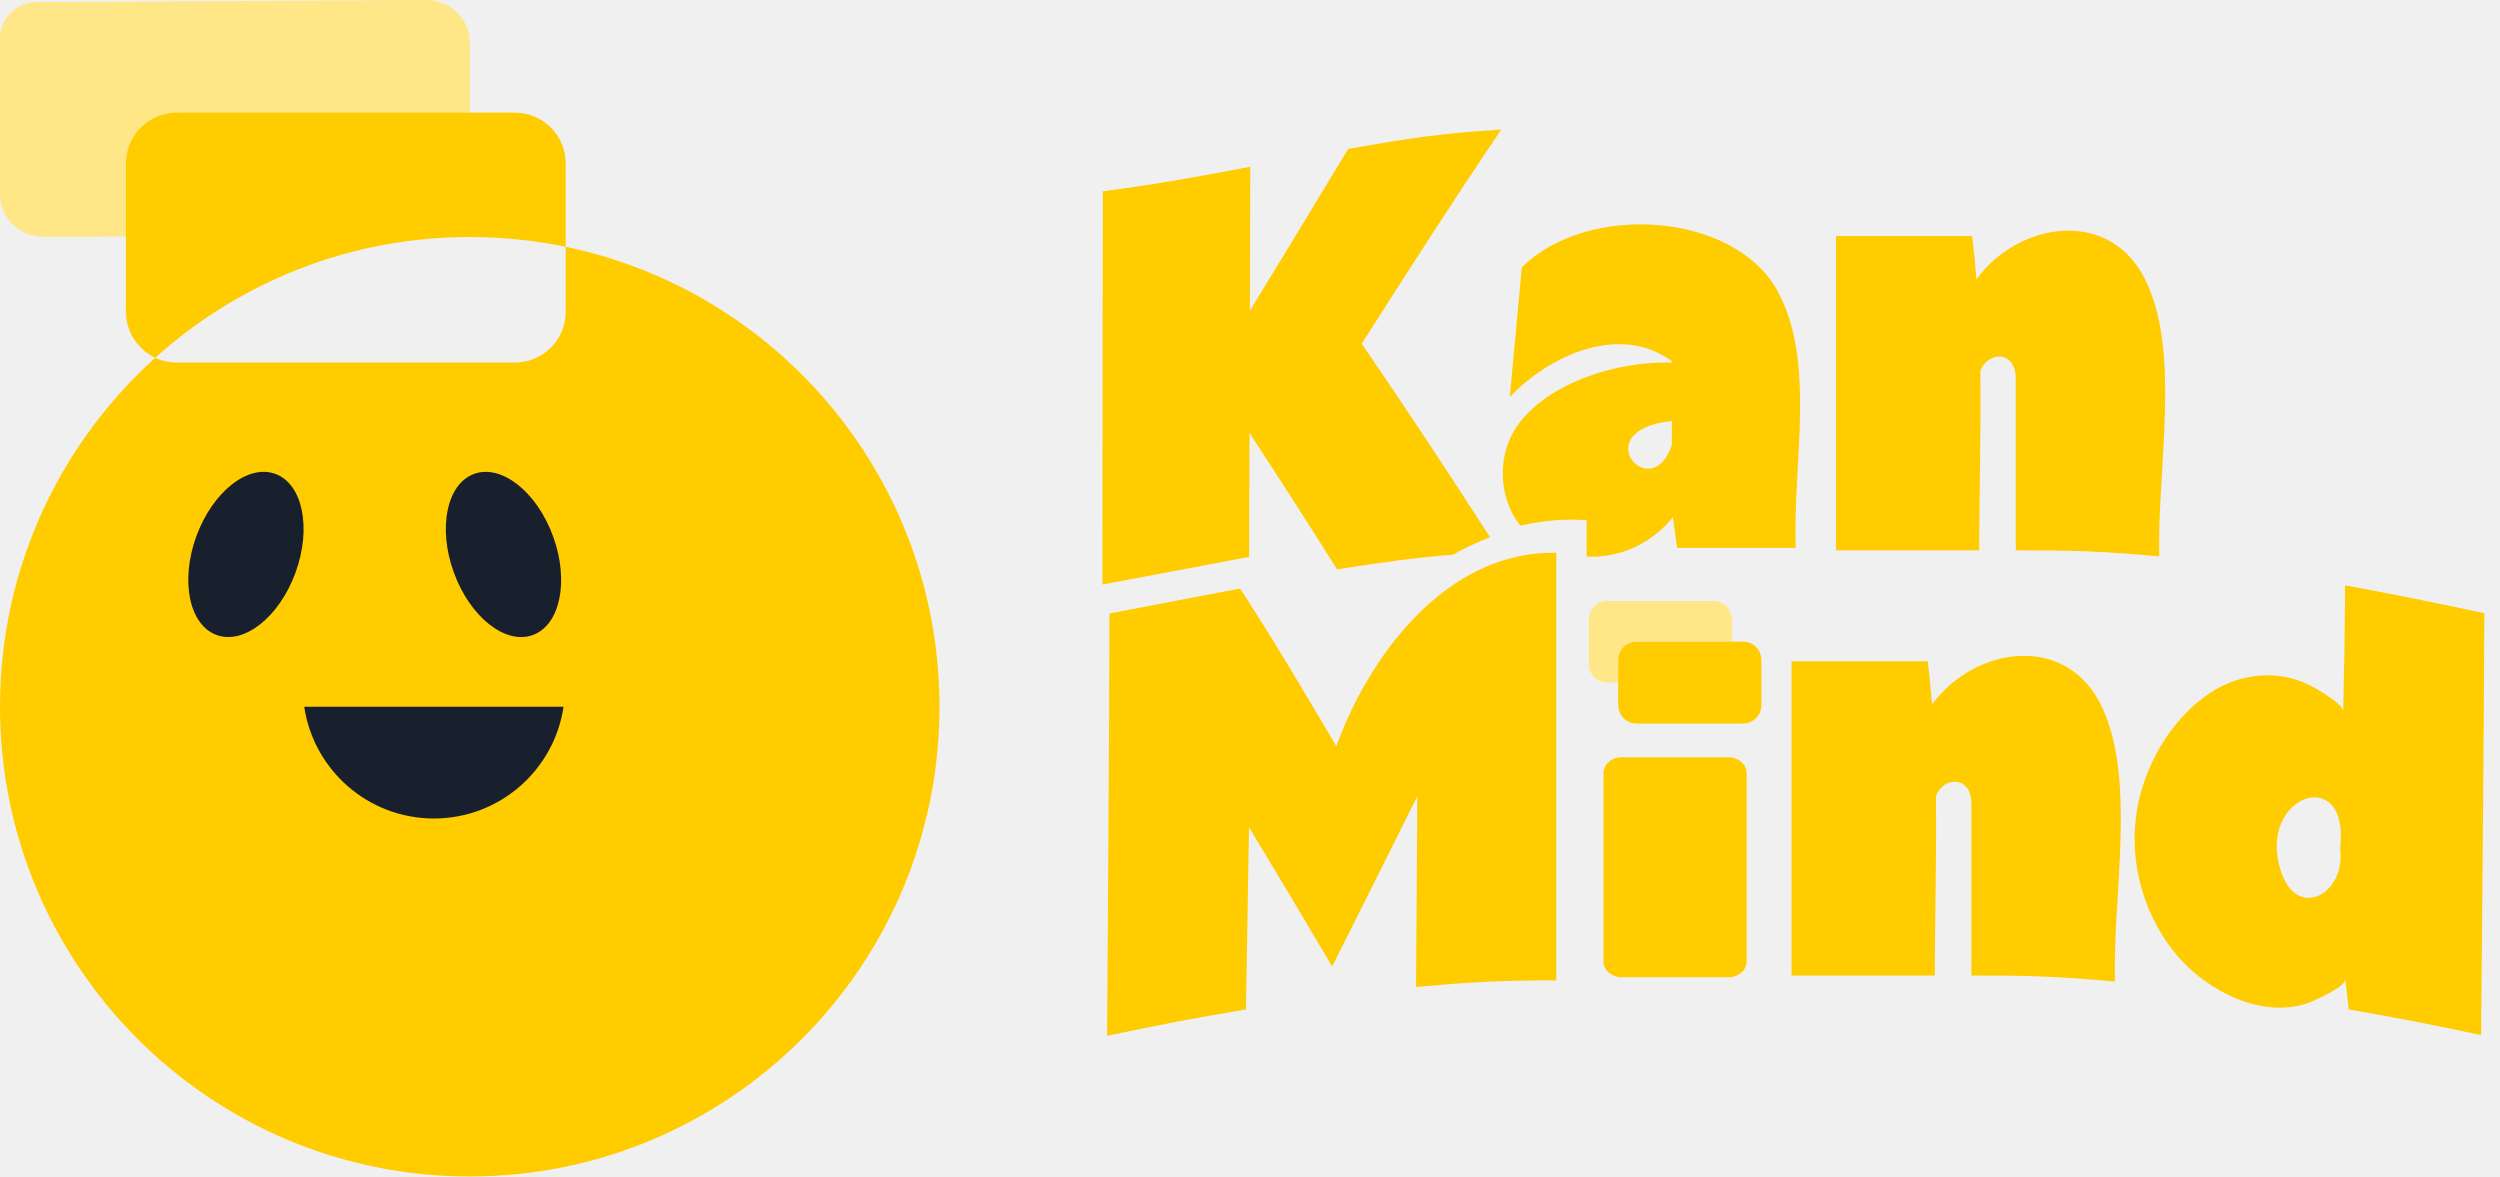
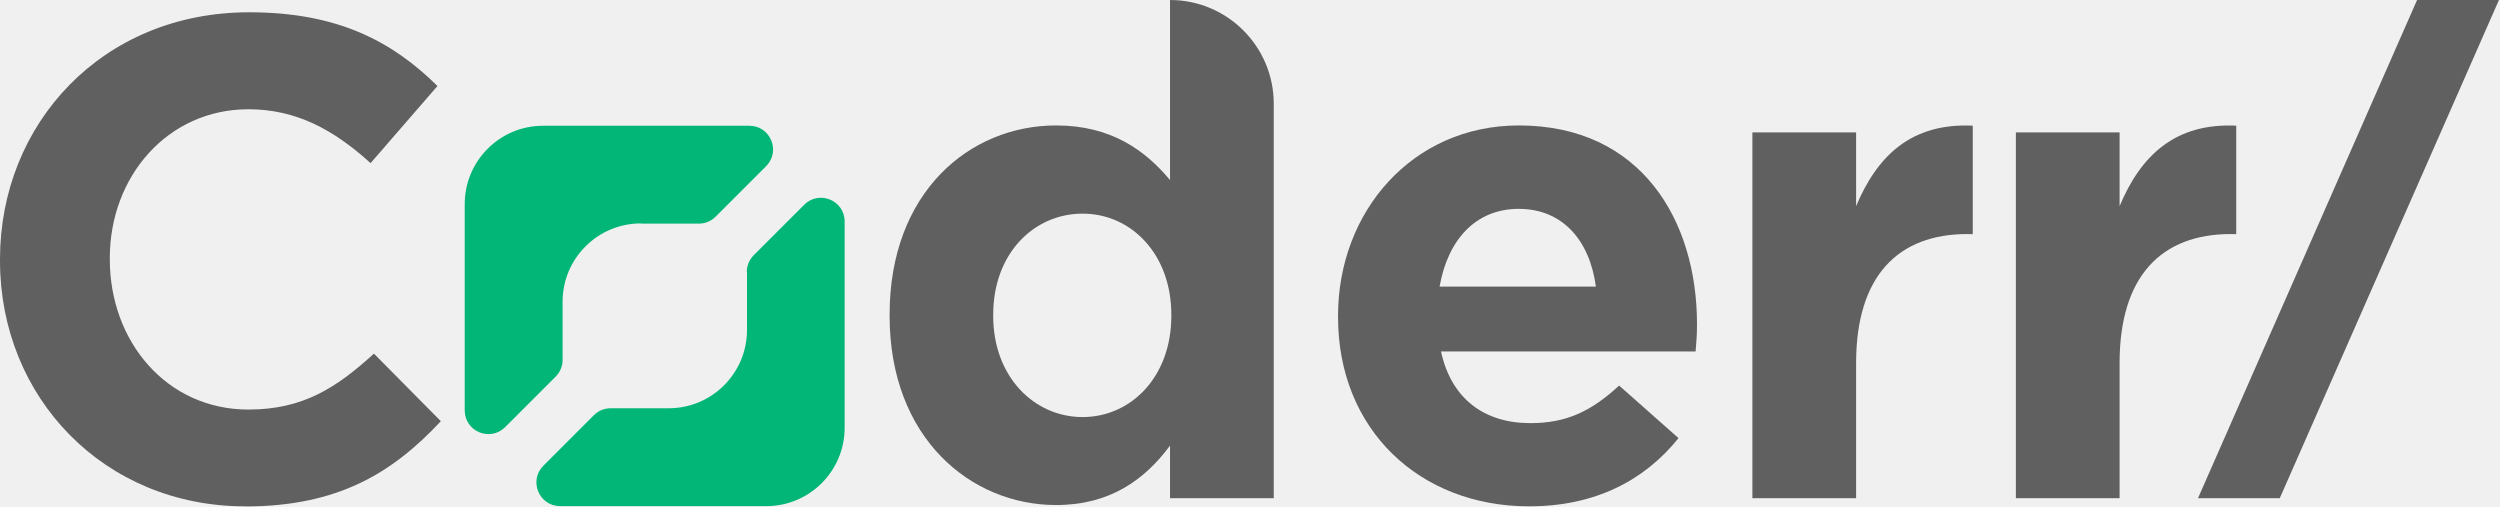
- <svg xmlns="http://www.w3.org/2000/svg" width="85" height="40" viewBox="0 0 85 40" fill="none">
-   <g clip-path="url(#clip0_67_494)">
-     <path d="M42.482 14.716C43.486 16.254 44.482 17.8 45.46 19.357C47.08 19.105 48.097 18.963 49.4 18.86C49.806 18.629 50.227 18.429 50.662 18.266C49.239 16.052 47.783 13.86 46.299 11.684C47.856 9.241 49.419 6.802 51.043 4.406C48.942 4.536 47.922 4.701 45.839 5.06C44.73 6.899 43.616 8.734 42.495 10.567C42.499 8.934 42.505 7.303 42.509 5.67C40.567 6.033 39.579 6.225 37.495 6.505C37.491 10.961 37.486 15.419 37.482 19.874C39.146 19.565 40.806 19.245 42.47 18.934C42.474 17.528 42.478 16.12 42.482 14.713V14.716Z" fill="#FFCC00" />
-     <path d="M56.878 17.586C56.928 17.947 56.963 18.203 57.021 18.628H61.058C60.938 15.809 61.779 12.222 60.394 9.821C58.893 7.219 53.973 6.879 51.742 9.092C51.577 10.854 51.495 11.735 51.332 13.5C52.666 12.088 55.06 10.982 56.841 12.277V12.331C55.054 12.267 52.684 12.972 51.614 14.44C50.885 15.442 50.936 16.925 51.689 17.873C52.423 17.702 53.179 17.632 53.944 17.685V18.922C55.091 18.984 56.161 18.465 56.876 17.591L56.878 17.586ZM56.843 14.312V15.127C56.161 17.221 53.874 14.628 56.843 14.312Z" fill="#FFCC00" />
-     <path d="M67.33 12.625C67.563 11.932 68.579 11.889 68.536 12.934V18.711C70.482 18.711 71.46 18.736 73.414 18.918C73.346 15.913 74.142 12.072 72.979 9.59C71.781 7.033 68.639 7.526 67.198 9.497C67.159 9.004 67.113 8.515 67.053 8.027H62.423V18.711H67.291C67.297 16.695 67.357 14.658 67.33 12.625Z" fill="#FFCC00" />
-     <path d="M65.821 27.08C66.054 26.388 67.07 26.344 67.027 27.39V33.167C68.973 33.167 69.951 33.192 71.905 33.373C71.837 30.369 72.633 26.528 71.47 24.045C70.272 21.489 67.13 21.981 65.689 23.953C65.65 23.46 65.604 22.971 65.544 22.483H60.913V33.167H65.781C65.788 31.151 65.847 29.113 65.821 27.08Z" fill="#FFCC00" />
-     <path d="M45.435 25.375C44.373 23.573 43.309 21.761 42.161 20.01C40.427 20.334 39.546 20.513 37.722 20.86C37.711 25.645 37.672 30.431 37.641 35.217C39.513 34.827 40.462 34.639 42.363 34.32C42.398 32.256 42.433 30.19 42.466 28.126C43.594 29.992 44.155 30.938 45.293 32.86C46.264 30.932 47.229 29 48.19 27.068C48.175 29.231 48.161 31.394 48.146 33.557C50.058 33.386 51.014 33.332 52.913 33.334V18.796C49.225 18.715 46.573 22.231 45.433 25.375H45.435Z" fill="#FFCC00" />
-     <path d="M58.767 25.748H55.136C54.794 25.748 54.518 25.99 54.518 26.289V32.687C54.518 32.983 54.794 33.225 55.136 33.225H58.767C59.109 33.225 59.386 32.983 59.386 32.687V26.289C59.386 25.99 59.109 25.748 58.767 25.748Z" fill="#FFCC00" />
-     <path d="M58.876 20.979C58.839 20.674 58.581 20.435 58.266 20.435H54.635C54.293 20.435 54.017 20.711 54.017 21.054V22.579C54.017 22.833 54.167 23.052 54.383 23.148C54.46 23.183 54.544 23.204 54.635 23.204H55.019V22.437C55.019 22.093 55.295 21.814 55.637 21.814H58.885V21.052C58.885 21.027 58.88 21.002 58.876 20.977V20.979Z" fill="#FFE787" />
-     <path d="M79.736 19.903C79.722 21.621 79.707 22.474 79.67 24.181C79.674 23.957 78.895 23.501 78.72 23.4C78.355 23.19 77.953 23.047 77.534 22.99C76.74 22.88 75.901 23.082 75.227 23.507C73.777 24.419 72.808 26.171 72.614 27.845C72.425 29.499 72.953 31.235 74.035 32.503C75.052 33.695 76.915 34.656 78.484 34.097C78.683 34.027 79.769 33.54 79.74 33.297C79.788 33.707 79.81 33.911 79.858 34.322C81.592 34.621 82.478 34.798 84.357 35.192C84.398 30.41 84.447 25.631 84.468 20.849C82.588 20.452 81.639 20.252 79.738 19.903H79.736ZM77.561 29.649C76.68 27.045 79.918 25.909 79.565 28.854C79.775 30.357 78.126 31.32 77.561 29.649Z" fill="#FFCC00" />
-     <path d="M59.507 21.864C59.433 21.833 59.353 21.817 59.268 21.817H55.637C55.295 21.817 55.019 22.095 55.019 22.439V23.973C55.019 24.32 55.295 24.6 55.637 24.6H59.268C59.61 24.6 59.887 24.32 59.887 23.973V22.439C59.887 22.181 59.73 21.959 59.507 21.866V21.864Z" fill="#FFCC00" />
-     <g clip-path="url(#clip1_67_494)">
-       <path d="M15.975 1.445V6.538C15.975 7.336 15.316 7.984 14.501 7.984L1.474 8.056C0.66 8.056 0 7.408 0 6.61V1.297C0 0.936 0.163 0.608 0.419 0.381C0.637 0.188 0.922 0.072 1.241 0.072L14.499 0C15.313 0 15.973 0.647 15.973 1.445H15.975Z" fill="#FFE787" />
-       <path d="M31.942 24.029C31.942 32.849 24.792 40 15.971 40C7.151 40 0 32.849 0 24.029C0 15.208 7.151 8.058 15.971 8.058C24.792 8.058 31.942 15.208 31.942 24.029ZM17.509 3.831H6.008C5.056 3.831 4.282 4.606 4.282 5.561V10.596C4.282 11.55 5.056 12.326 6.008 12.326H17.509C18.462 12.326 19.235 11.55 19.235 10.596V5.561C19.235 4.606 18.462 3.831 17.509 3.831Z" fill="#FFCC00" />
-       <path d="M10.344 24.029C10.662 26.179 12.515 27.829 14.753 27.829C16.99 27.829 18.843 26.179 19.161 24.029H10.342H10.344Z" fill="#18202E" />
-       <path d="M10.049 19.465C10.6 17.952 10.291 16.45 9.359 16.111C8.427 15.772 7.225 16.724 6.674 18.237C6.124 19.75 6.433 21.251 7.365 21.59C8.297 21.93 9.499 20.978 10.049 19.465Z" fill="#18202E" />
-       <path d="M18.116 21.591C19.047 21.252 19.357 19.751 18.806 18.238C18.255 16.725 17.053 15.773 16.121 16.112C15.189 16.451 14.88 17.953 15.431 19.466C15.982 20.979 17.183 21.931 18.116 21.591Z" fill="#18202E" />
-     </g>
+ <svg xmlns="http://www.w3.org/2000/svg" width="158" height="32" viewBox="0 0 158 32" fill="none">
+   <g clip-path="url(#clip0_170_114)">
+     <path d="M15.485 32C6.596 32 0 25.143 0 16.474V16.384C0 7.804 6.473 0.776 15.746 0.776C21.436 0.776 24.848 2.677 27.648 5.436L23.42 10.31C21.093 8.196 18.718 6.905 15.698 6.905C10.612 6.905 6.94 11.133 6.94 16.309V16.398C6.94 21.574 10.523 25.884 15.698 25.884C19.151 25.884 21.265 24.505 23.633 22.349L27.861 26.619C24.759 29.941 21.306 32.007 15.485 32.007V32Z" fill="#606060" />
+     <path d="M47.211 17.174V20.853C47.211 23.585 44.994 25.802 42.262 25.802H38.59C38.191 25.802 37.814 25.96 37.532 26.241L34.341 29.433C33.4 30.373 34.066 31.986 35.398 31.986H48.432C51.164 31.986 53.381 29.769 53.381 27.037V13.996C53.381 12.664 51.775 11.998 50.828 12.939L47.636 16.13C47.355 16.412 47.197 16.789 47.197 17.187L47.211 17.174ZM40.491 14.133H44.17C44.568 14.133 44.946 13.975 45.227 13.694L48.419 10.502C49.359 9.562 48.693 7.948 47.362 7.948H34.32C31.588 7.948 29.371 10.166 29.371 12.897V25.939C29.371 27.271 30.977 27.936 31.924 26.996L35.116 23.804C35.398 23.523 35.556 23.145 35.556 22.747V19.068C35.556 16.336 37.773 14.119 40.505 14.119L40.491 14.133Z" fill="#01B676" />
+     <path d="M73.946 31.485V28.163C72.347 30.318 70.15 31.918 66.746 31.918C61.357 31.918 56.223 27.689 56.223 19.967V19.878C56.223 12.156 61.268 7.928 66.746 7.928C70.239 7.928 72.395 9.52 73.946 11.38V0C77.563 0 80.501 2.938 80.501 6.555V31.485H73.946ZM74.028 19.885C74.028 16.048 71.482 13.502 68.421 13.502C65.359 13.502 62.771 16 62.771 19.885V19.974C62.771 23.811 65.359 26.358 68.421 26.358C71.482 26.358 74.028 23.811 74.028 19.974V19.885Z" fill="#606060" />
+     <path d="M107.161 22.212H91.072C91.717 25.191 93.79 26.742 96.721 26.742C98.917 26.742 100.516 26.049 102.329 24.367L106.083 27.689C103.928 30.366 100.818 32 96.638 32C89.692 32 84.564 27.127 84.564 20.05V19.961C84.564 13.364 89.266 7.928 95.993 7.928C103.715 7.928 107.25 13.92 107.25 20.482V20.572C107.25 21.217 107.209 21.608 107.161 22.212ZM95.986 13.2C93.268 13.2 91.504 15.142 90.982 18.114H100.86C100.468 15.183 98.746 13.2 95.986 13.2Z" fill="#606060" />
+     <path d="M124.335 14.792C119.976 14.792 117.306 17.421 117.306 22.946V31.485H110.751V8.367H117.306V13.028C118.644 9.836 120.8 7.763 124.678 7.942V14.799H124.335V14.792Z" fill="#606060" />
+     <path d="M140.987 14.792C136.628 14.792 133.958 17.421 133.958 22.946V31.485H127.403V8.367H133.958V13.028C135.296 9.836 137.452 7.763 141.33 7.942V14.799H140.987V14.792Z" fill="#606060" />
+     <path d="M138.914 31.485L152.759 0H157.934L144.082 31.485H138.907H138.914Z" fill="#606060" />
  </g>
  <defs>
-     <clipPath id="clip0_67_494">
-       <rect width="84.466" height="40" fill="white" />
-     </clipPath>
-     <clipPath id="clip1_67_494">
-       <rect width="31.942" height="40" fill="white" />
+     <clipPath id="clip0_170_114">
+       <rect width="157.934" height="32" fill="white" />
    </clipPath>
  </defs>
</svg>
